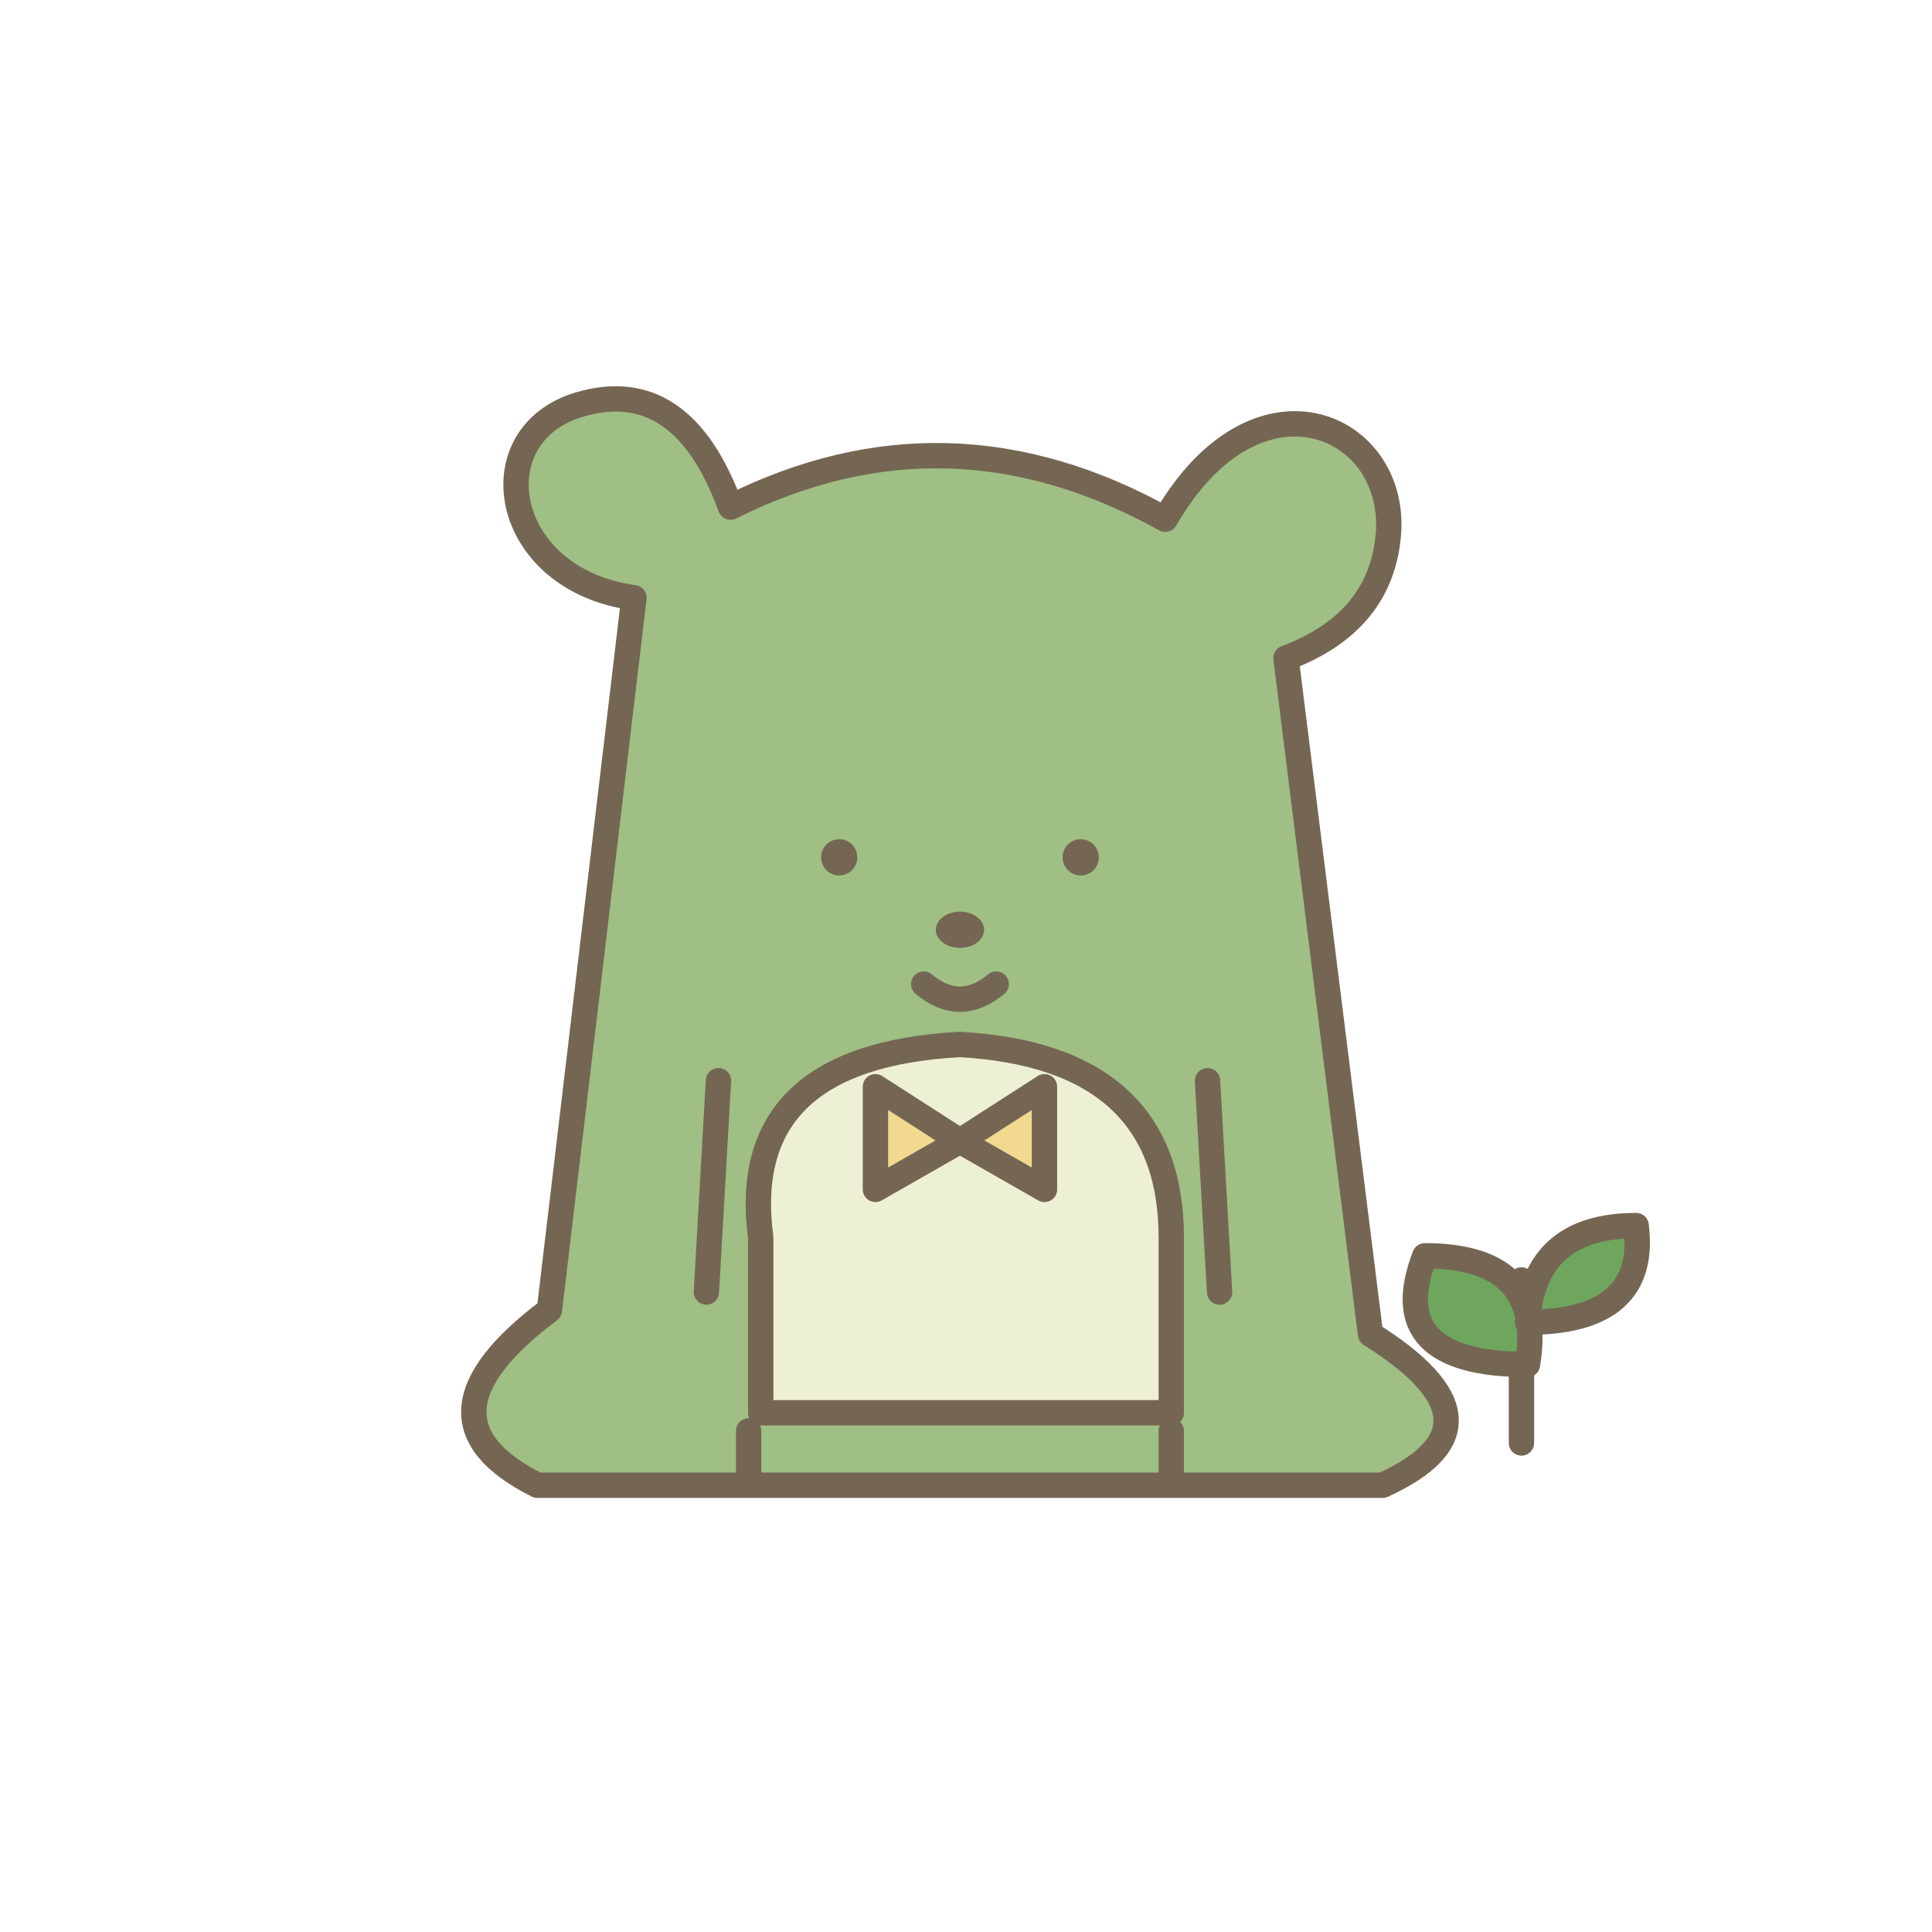
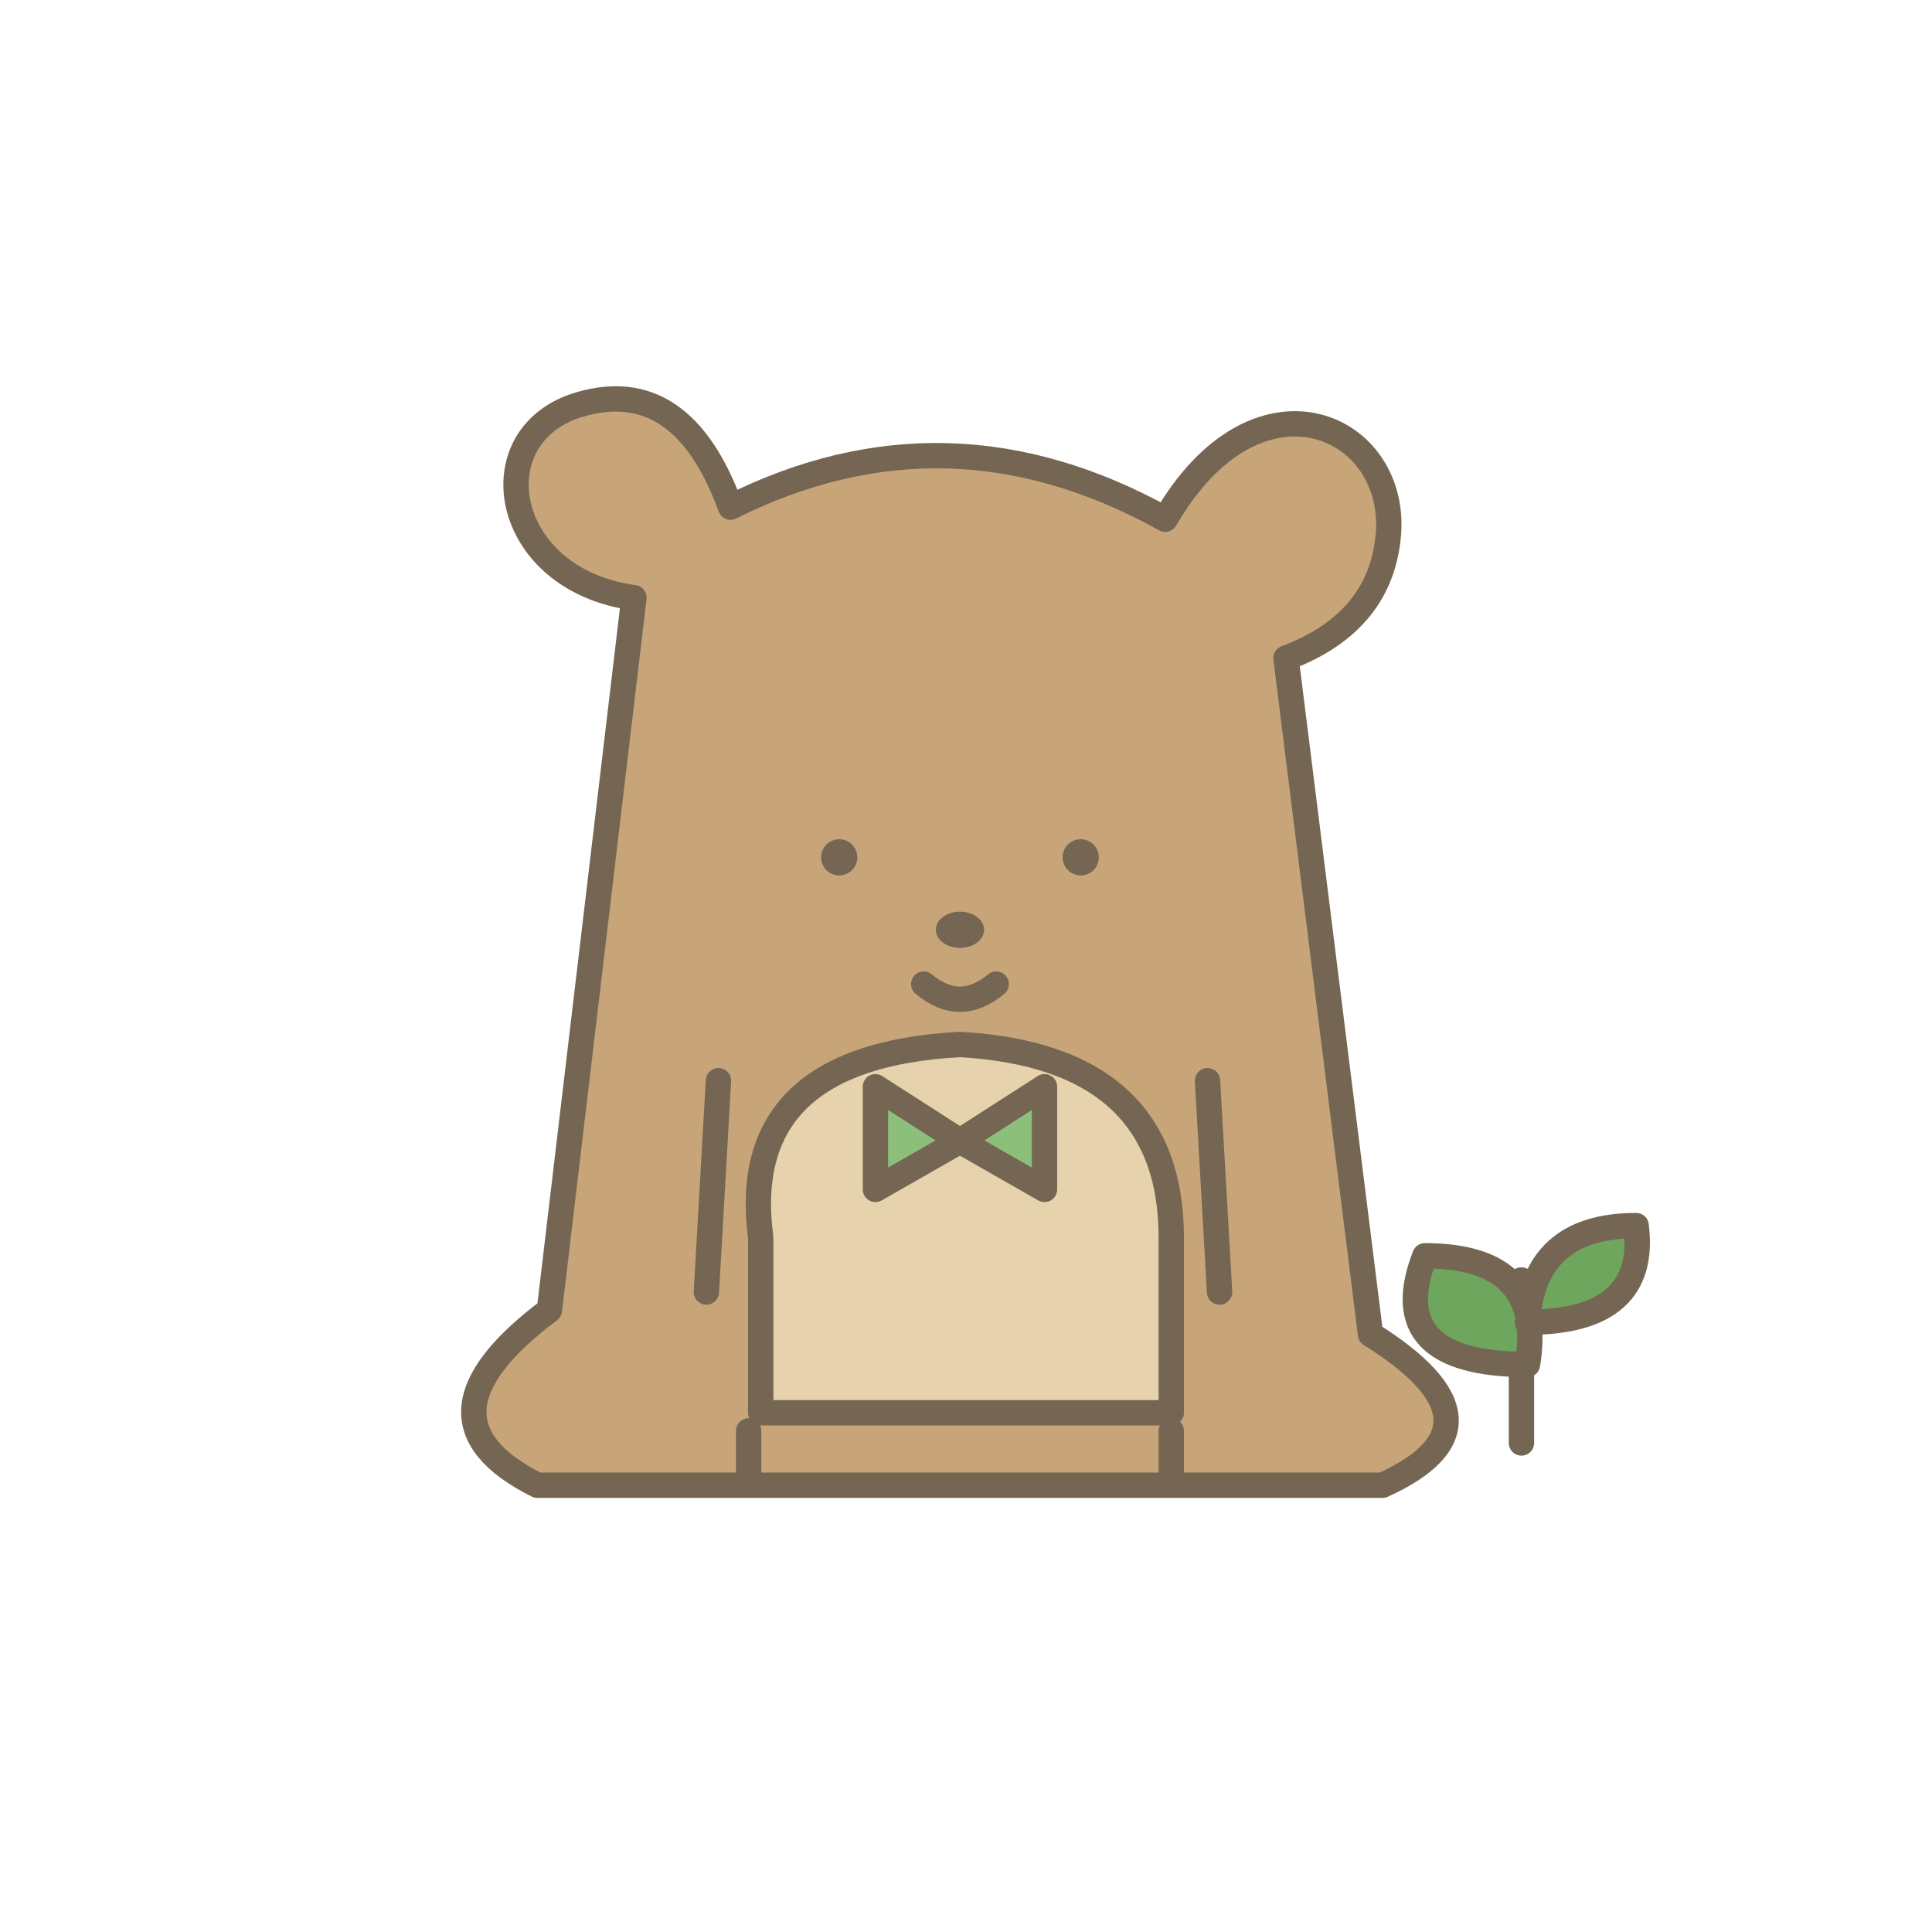
<svg xmlns="http://www.w3.org/2000/svg" viewBox="0 0 320 320" width="320" height="320">
  <g stroke="#756653" stroke-width="4.2" stroke-linecap="round" stroke-linejoin="round">
-     <path fill="#9fbf84" d="M105 99C83 96 79 72 96 67Q113 62 121 84Q157 66 193 86C208 60 231 70 230 88Q229 103 213 109L227 221Q251 236 229 246L89 246Q67 235 91 217Z" />
-     <path fill="#eef0d4" d="M126 205q-4-30 33-32q35 2 35 32v29h-68Z" />
+     <path fill="#c7a578" d="M105 99C83 96 79 72 96 67Q113 62 121 84Q157 66 193 86C208 60 231 70 230 88Q229 103 213 109L227 221Q251 236 229 246L89 246Q67 235 91 217Z" />
+     <path fill="#e6d2ac" d="M126 205q-4-30 33-32q35 2 35 32v29h-68Z" />
    <path d="M119 179l-2 35m83-35 2 35M124 237v8m70-8v8" />
    <g fill="#756653" stroke="none">
      <circle cx="139" cy="142" r="3" />
      <circle cx="179" cy="142" r="3" />
      <ellipse cx="159" cy="154" rx="4" ry="3" />
    </g>
    <path d="M153 163q6 5 12 0" fill="none" />
-     <path fill="#f1d98f" d="m145 180 14 9-14 8Zm28 0-14 9 14 8Z" />
+     <path fill="#8cc07a" d="m145 180 14 9-14 8Zm28 0-14 9 14 8Z" />
    <path d="M252 239v-27" />
    <path fill="#6fa65e" d="M253 226q-24 0-17-18q20 0 17 18Zm0-7q20 0 18-16q-17 0-18 16Z" />
  </g>
</svg>
